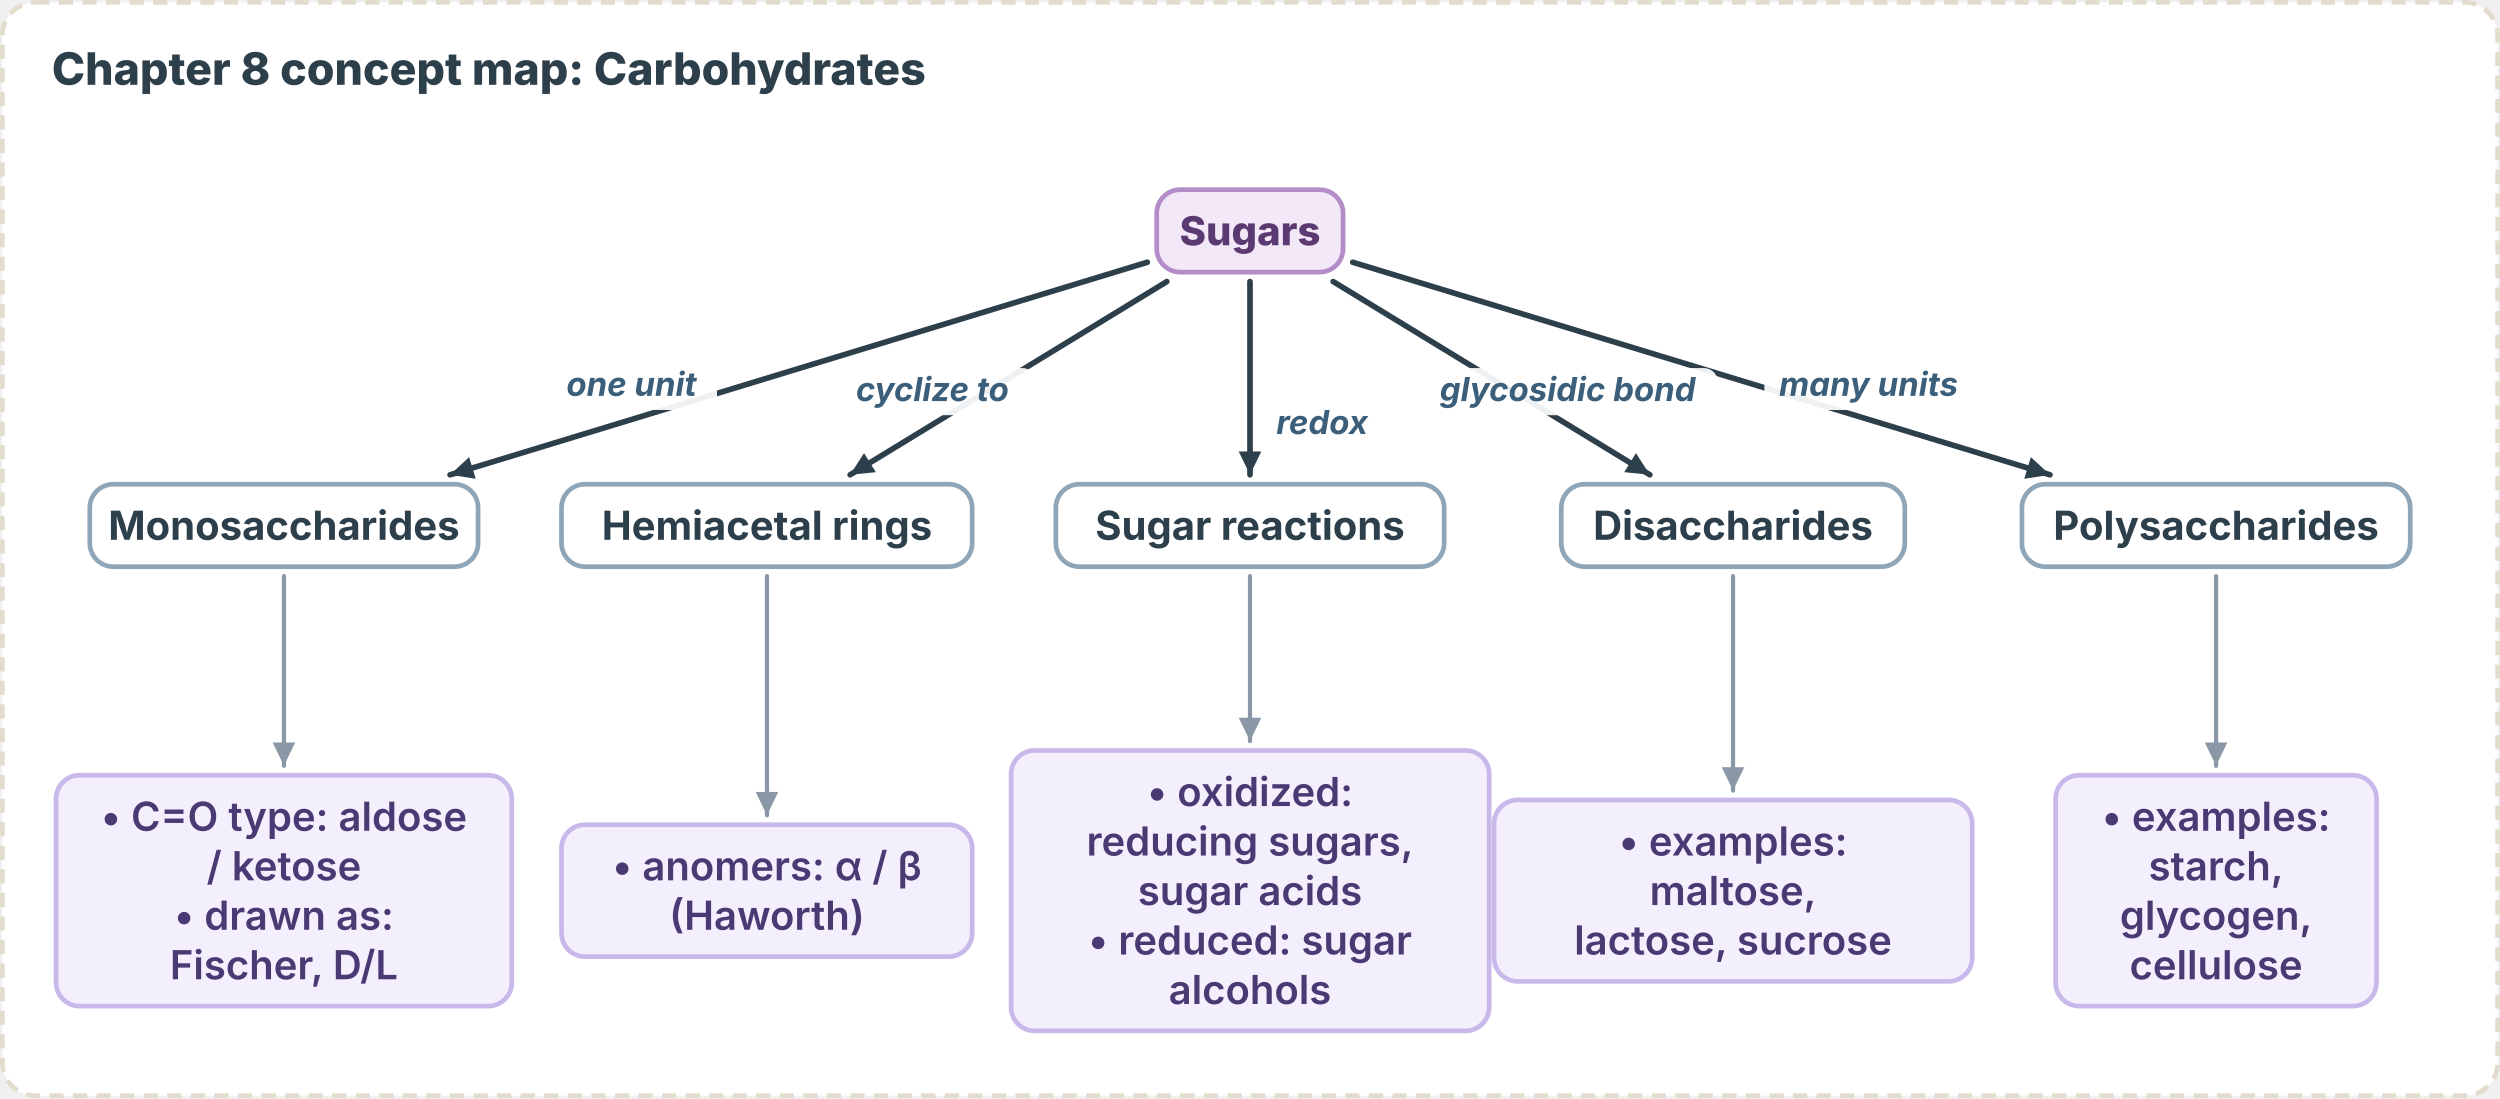
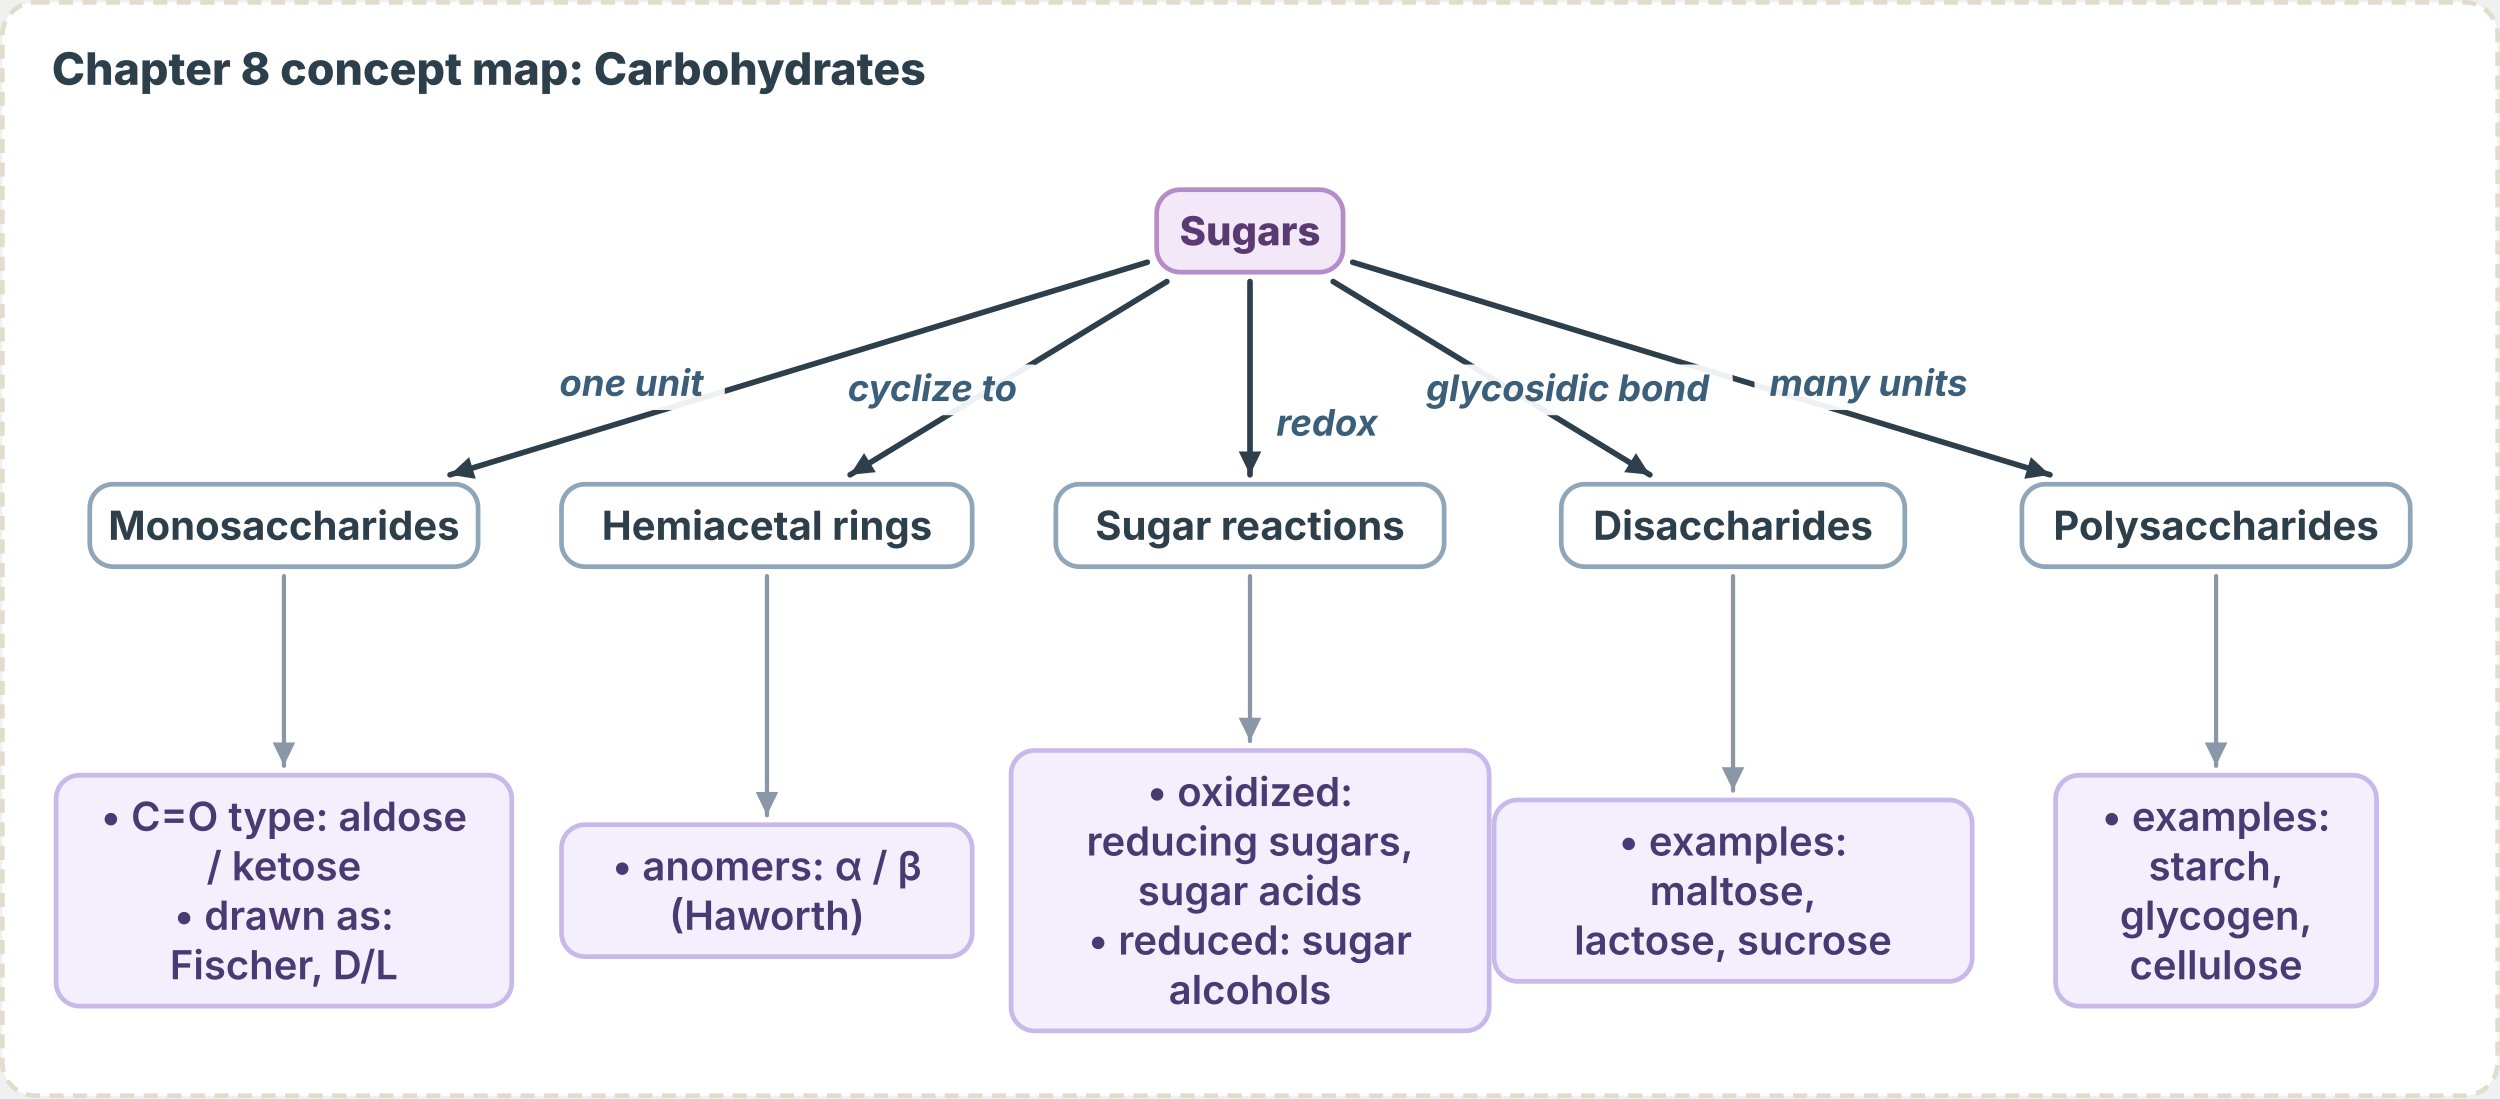
<svg xmlns="http://www.w3.org/2000/svg" viewBox="0 0 1061 466" width="1061" height="466" style="max-width:100%;height:auto;display:block;margin:0 auto" role="img" aria-label="Concept map for Chapter 8, Carbohydrates. Sugars one unit Monosaccharides (C=O type: aldose / ketose; drawn as: Fischer, D/L). Sugars cyclize to Hemiacetal rings (anomers: α / β (Haworth)). Sugars redox Sugar reactions (oxidized: reducing sugars, sugar acids; reduced: sugar alcohols). Sugars glycosidic bond Disaccharides (examples: maltose, lactose, sucrose). Sugars many units Polysaccharides (examples: starch, glycogen, cellulose).">
  <rect x="1" y="1" width="1059" height="464" rx="14" fill="#ffffff" stroke="#e2dccd" stroke-width="2" stroke-dasharray="6 4" />
  <text x="22" y="36" font-size="19" font-weight="800" fill="#2d3f4b" font-family="Nunito,Inter,Helvetica,Arial,sans-serif">Chapter 8 concept map: Carbohydrates</text>
  <path d="M486.9 111.3 L191.0 201.5" fill="none" stroke="#2d3f4b" stroke-width="2.4" stroke-linecap="round" stroke-linejoin="round" />
  <path d="M191.0 201.5 L199.1 194.0 L201.9 203.2 Z" fill="#2d3f4b" />
  <path d="M120.5 244.5 L120.5 325.0" fill="none" stroke="#8a97a6" stroke-width="1.8" stroke-linecap="round" stroke-linejoin="round" />
  <path d="M120.5 325.0 L115.7 315.1 L125.3 315.1 Z" fill="#8a97a6" />
  <path d="M495.2 119.5 L360.8 201.5" fill="none" stroke="#2d3f4b" stroke-width="2.4" stroke-linecap="round" stroke-linejoin="round" />
  <path d="M360.8 201.5 L366.7 192.3 L371.7 200.4 Z" fill="#2d3f4b" />
  <path d="M325.5 244.5 L325.5 346.0" fill="none" stroke="#8a97a6" stroke-width="1.8" stroke-linecap="round" stroke-linejoin="round" />
  <path d="M325.5 346.0 L320.7 336.1 L330.3 336.1 Z" fill="#8a97a6" />
  <path d="M530.5 119.5 L530.5 201.5" fill="none" stroke="#2d3f4b" stroke-width="2.4" stroke-linecap="round" stroke-linejoin="round" />
  <path d="M530.5 201.5 L525.7 191.6 L535.3 191.6 Z" fill="#2d3f4b" />
  <path d="M530.5 244.5 L530.5 314.5" fill="none" stroke="#8a97a6" stroke-width="1.8" stroke-linecap="round" stroke-linejoin="round" />
  <path d="M530.5 314.5 L525.7 304.6 L535.3 304.6 Z" fill="#8a97a6" />
  <path d="M565.8 119.5 L700.2 201.5" fill="none" stroke="#2d3f4b" stroke-width="2.4" stroke-linecap="round" stroke-linejoin="round" />
  <path d="M700.2 201.5 L689.3 200.4 L694.3 192.3 Z" fill="#2d3f4b" />
  <path d="M735.5 244.5 L735.5 335.5" fill="none" stroke="#8a97a6" stroke-width="1.8" stroke-linecap="round" stroke-linejoin="round" />
  <path d="M735.5 335.5 L730.7 325.6 L740.3 325.6 Z" fill="#8a97a6" />
  <path d="M574.1 111.3 L870.0 201.5" fill="none" stroke="#2d3f4b" stroke-width="2.4" stroke-linecap="round" stroke-linejoin="round" />
  <path d="M870.0 201.5 L859.1 203.2 L861.9 194.0 Z" fill="#2d3f4b" />
  <path d="M940.5 244.5 L940.5 325.0" fill="none" stroke="#8a97a6" stroke-width="1.8" stroke-linecap="round" stroke-linejoin="round" />
  <path d="M940.5 325.0 L935.7 315.1 L945.3 315.1 Z" fill="#8a97a6" />
  <rect x="490.9" y="80.5" width="79.1" height="35.0" rx="10" fill="#f2e8f7" stroke="#b48cc8" stroke-width="2" />
  <text x="530.5" y="104.1" text-anchor="middle" font-size="17" font-weight="800" fill="#5b3a72" font-family="Nunito,Inter,Helvetica,Arial,sans-serif">Sugars</text>
  <rect x="38.1" y="205.5" width="164.8" height="35.0" rx="10" fill="#ffffff" stroke="#8fa6b8" stroke-width="2" />
  <text x="120.5" y="229.1" text-anchor="middle" font-size="17" font-weight="700" fill="#2d3f4b" font-family="Nunito,Inter,Helvetica,Arial,sans-serif">Monosaccharides</text>
  <rect x="23.8" y="329.0" width="193.4" height="98.0" rx="10" fill="#f3effd" stroke="#c9b8ea" stroke-width="2" />
  <text x="120.5" y="352.6" text-anchor="middle" font-size="17" font-weight="600" fill="#4a3a73" font-family="Nunito,Inter,Helvetica,Arial,sans-serif">• C=O type: aldose</text>
  <text x="120.5" y="373.6" text-anchor="middle" font-size="17" font-weight="600" fill="#4a3a73" font-family="Nunito,Inter,Helvetica,Arial,sans-serif">   / ketose</text>
  <text x="120.5" y="394.6" text-anchor="middle" font-size="17" font-weight="600" fill="#4a3a73" font-family="Nunito,Inter,Helvetica,Arial,sans-serif">• drawn as:</text>
  <text x="120.5" y="415.6" text-anchor="middle" font-size="17" font-weight="600" fill="#4a3a73" font-family="Nunito,Inter,Helvetica,Arial,sans-serif">   Fischer, D/L</text>
  <rect x="238.3" y="205.5" width="174.3" height="35.0" rx="10" fill="#ffffff" stroke="#8fa6b8" stroke-width="2" />
  <text x="325.5" y="229.1" text-anchor="middle" font-size="17" font-weight="700" fill="#2d3f4b" font-family="Nunito,Inter,Helvetica,Arial,sans-serif">Hemiacetal rings</text>
  <rect x="238.3" y="350.0" width="174.3" height="56.0" rx="10" fill="#f3effd" stroke="#c9b8ea" stroke-width="2" />
  <text x="325.5" y="373.6" text-anchor="middle" font-size="17" font-weight="600" fill="#4a3a73" font-family="Nunito,Inter,Helvetica,Arial,sans-serif">• anomers: α / β</text>
  <text x="325.5" y="394.6" text-anchor="middle" font-size="17" font-weight="600" fill="#4a3a73" font-family="Nunito,Inter,Helvetica,Arial,sans-serif">   (Haworth)</text>
  <rect x="448.1" y="205.5" width="164.8" height="35.0" rx="10" fill="#ffffff" stroke="#8fa6b8" stroke-width="2" />
  <text x="530.5" y="229.1" text-anchor="middle" font-size="17" font-weight="700" fill="#2d3f4b" font-family="Nunito,Inter,Helvetica,Arial,sans-serif">Sugar reactions</text>
  <rect x="429.1" y="318.5" width="202.9" height="119.0" rx="10" fill="#f3effd" stroke="#c9b8ea" stroke-width="2" />
  <text x="530.5" y="342.1" text-anchor="middle" font-size="17" font-weight="600" fill="#4a3a73" font-family="Nunito,Inter,Helvetica,Arial,sans-serif">• oxidized:</text>
  <text x="530.5" y="363.1" text-anchor="middle" font-size="17" font-weight="600" fill="#4a3a73" font-family="Nunito,Inter,Helvetica,Arial,sans-serif">   reducing sugars,</text>
  <text x="530.5" y="384.1" text-anchor="middle" font-size="17" font-weight="600" fill="#4a3a73" font-family="Nunito,Inter,Helvetica,Arial,sans-serif">   sugar acids</text>
  <text x="530.5" y="405.1" text-anchor="middle" font-size="17" font-weight="600" fill="#4a3a73" font-family="Nunito,Inter,Helvetica,Arial,sans-serif">• reduced: sugar</text>
  <text x="530.5" y="426.1" text-anchor="middle" font-size="17" font-weight="600" fill="#4a3a73" font-family="Nunito,Inter,Helvetica,Arial,sans-serif">   alcohols</text>
  <rect x="662.6" y="205.5" width="145.8" height="35.0" rx="10" fill="#ffffff" stroke="#8fa6b8" stroke-width="2" />
  <text x="735.5" y="229.1" text-anchor="middle" font-size="17" font-weight="700" fill="#2d3f4b" font-family="Nunito,Inter,Helvetica,Arial,sans-serif">Disaccharides</text>
  <rect x="634.1" y="339.5" width="202.9" height="77.0" rx="10" fill="#f3effd" stroke="#c9b8ea" stroke-width="2" />
  <text x="735.5" y="363.1" text-anchor="middle" font-size="17" font-weight="600" fill="#4a3a73" font-family="Nunito,Inter,Helvetica,Arial,sans-serif">• examples:</text>
  <text x="735.5" y="384.1" text-anchor="middle" font-size="17" font-weight="600" fill="#4a3a73" font-family="Nunito,Inter,Helvetica,Arial,sans-serif">   maltose,</text>
  <text x="735.5" y="405.1" text-anchor="middle" font-size="17" font-weight="600" fill="#4a3a73" font-family="Nunito,Inter,Helvetica,Arial,sans-serif">   lactose, sucrose</text>
  <rect x="858.1" y="205.5" width="164.8" height="35.0" rx="10" fill="#ffffff" stroke="#8fa6b8" stroke-width="2" />
  <text x="940.5" y="229.1" text-anchor="middle" font-size="17" font-weight="700" fill="#2d3f4b" font-family="Nunito,Inter,Helvetica,Arial,sans-serif">Polysaccharides</text>
  <rect x="872.4" y="329.0" width="136.2" height="98.0" rx="10" fill="#f3effd" stroke="#c9b8ea" stroke-width="2" />
  <text x="940.5" y="352.6" text-anchor="middle" font-size="17" font-weight="600" fill="#4a3a73" font-family="Nunito,Inter,Helvetica,Arial,sans-serif">• examples:</text>
  <text x="940.5" y="373.6" text-anchor="middle" font-size="17" font-weight="600" fill="#4a3a73" font-family="Nunito,Inter,Helvetica,Arial,sans-serif">   starch,</text>
  <text x="940.5" y="394.6" text-anchor="middle" font-size="17" font-weight="600" fill="#4a3a73" font-family="Nunito,Inter,Helvetica,Arial,sans-serif">   glycogen,</text>
  <text x="940.5" y="415.6" text-anchor="middle" font-size="17" font-weight="600" fill="#4a3a73" font-family="Nunito,Inter,Helvetica,Arial,sans-serif">   cellulose</text>
-   <rect x="231.6" y="154.0" width="72.7" height="20.0" rx="6" fill="#ffffff" fill-opacity="0.92" />
-   <text x="268.0" y="168.0" text-anchor="middle" font-size="14" font-weight="700" font-style="italic" fill="#3b5f7a" font-family="Nunito,Inter,Helvetica,Arial,sans-serif">one unit</text>
-   <rect x="351.5" y="156.2" width="88.4" height="20.0" rx="6" fill="#ffffff" fill-opacity="0.92" />
-   <text x="395.7" y="170.2" text-anchor="middle" font-size="14" font-weight="700" font-style="italic" fill="#3b5f7a" font-family="Nunito,Inter,Helvetica,Arial,sans-serif">cyclize to</text>
-   <rect x="536.5" y="170.2" width="49.2" height="20.0" rx="6" fill="#ffffff" fill-opacity="0.92" />
-   <text x="561.1" y="184.2" text-anchor="middle" font-size="14" font-weight="700" font-style="italic" fill="#3b5f7a" font-family="Nunito,Inter,Helvetica,Arial,sans-serif">redox</text>
-   <rect x="601.5" y="156.2" width="127.6" height="20.0" rx="6" fill="#ffffff" fill-opacity="0.92" />
-   <text x="665.3" y="170.2" text-anchor="middle" font-size="14" font-weight="700" font-style="italic" fill="#3b5f7a" font-family="Nunito,Inter,Helvetica,Arial,sans-serif">glycosidic bond</text>
-   <rect x="748.8" y="154.0" width="88.4" height="20.0" rx="6" fill="#ffffff" fill-opacity="0.92" />
-   <text x="793.0" y="168.0" text-anchor="middle" font-size="14" font-weight="700" font-style="italic" fill="#3b5f7a" font-family="Nunito,Inter,Helvetica,Arial,sans-serif">many units</text>
+   <rect x="228.2" y="152.5" width="79.4" height="21.5" rx="6" fill="#ffffff" fill-opacity="0.92" />
+   <text x="268.0" y="168.0" text-anchor="middle" font-size="15.5" font-weight="700" font-style="italic" fill="#3b5f7a" font-family="Nunito,Inter,Helvetica,Arial,sans-serif">one unit</text>
+   <rect x="347.3" y="154.7" width="96.8" height="21.5" rx="6" fill="#ffffff" fill-opacity="0.92" />
+   <text x="395.7" y="170.2" text-anchor="middle" font-size="15.5" font-weight="700" font-style="italic" fill="#3b5f7a" font-family="Nunito,Inter,Helvetica,Arial,sans-serif">cyclize to</text>
+   <rect x="536.5" y="169.4" width="53.4" height="21.5" rx="6" fill="#ffffff" fill-opacity="0.92" />
+   <text x="563.2" y="184.9" text-anchor="middle" font-size="15.5" font-weight="700" font-style="italic" fill="#3b5f7a" font-family="Nunito,Inter,Helvetica,Arial,sans-serif">redox</text>
+   <rect x="595.2" y="154.7" width="140.2" height="21.5" rx="6" fill="#ffffff" fill-opacity="0.92" />
+   <text x="665.3" y="170.2" text-anchor="middle" font-size="15.5" font-weight="700" font-style="italic" fill="#3b5f7a" font-family="Nunito,Inter,Helvetica,Arial,sans-serif">glycosidic bond</text>
+   <rect x="744.6" y="152.5" width="96.8" height="21.5" rx="6" fill="#ffffff" fill-opacity="0.92" />
+   <text x="793.0" y="168.0" text-anchor="middle" font-size="15.5" font-weight="700" font-style="italic" fill="#3b5f7a" font-family="Nunito,Inter,Helvetica,Arial,sans-serif">many units</text>
</svg>
